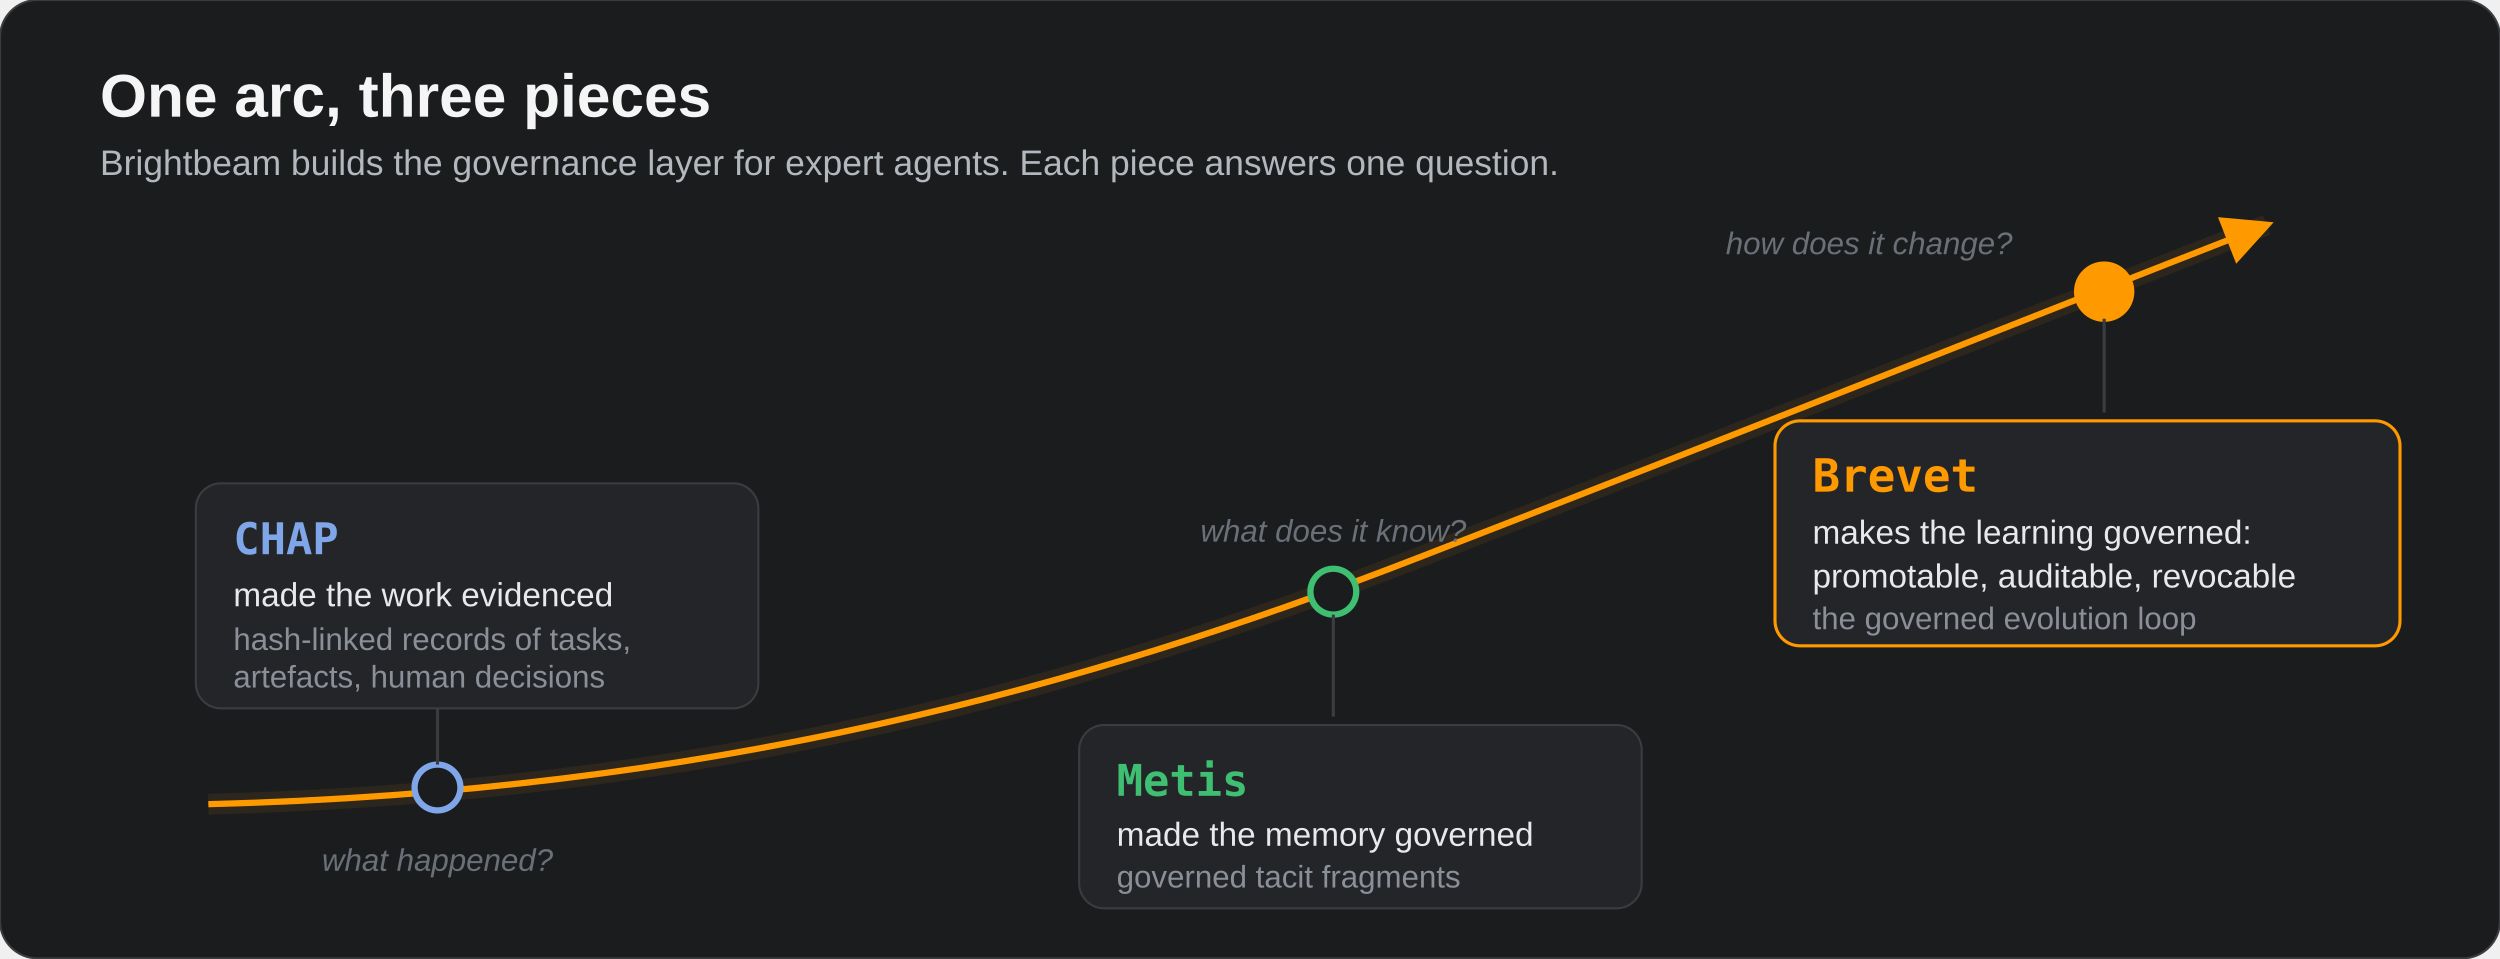
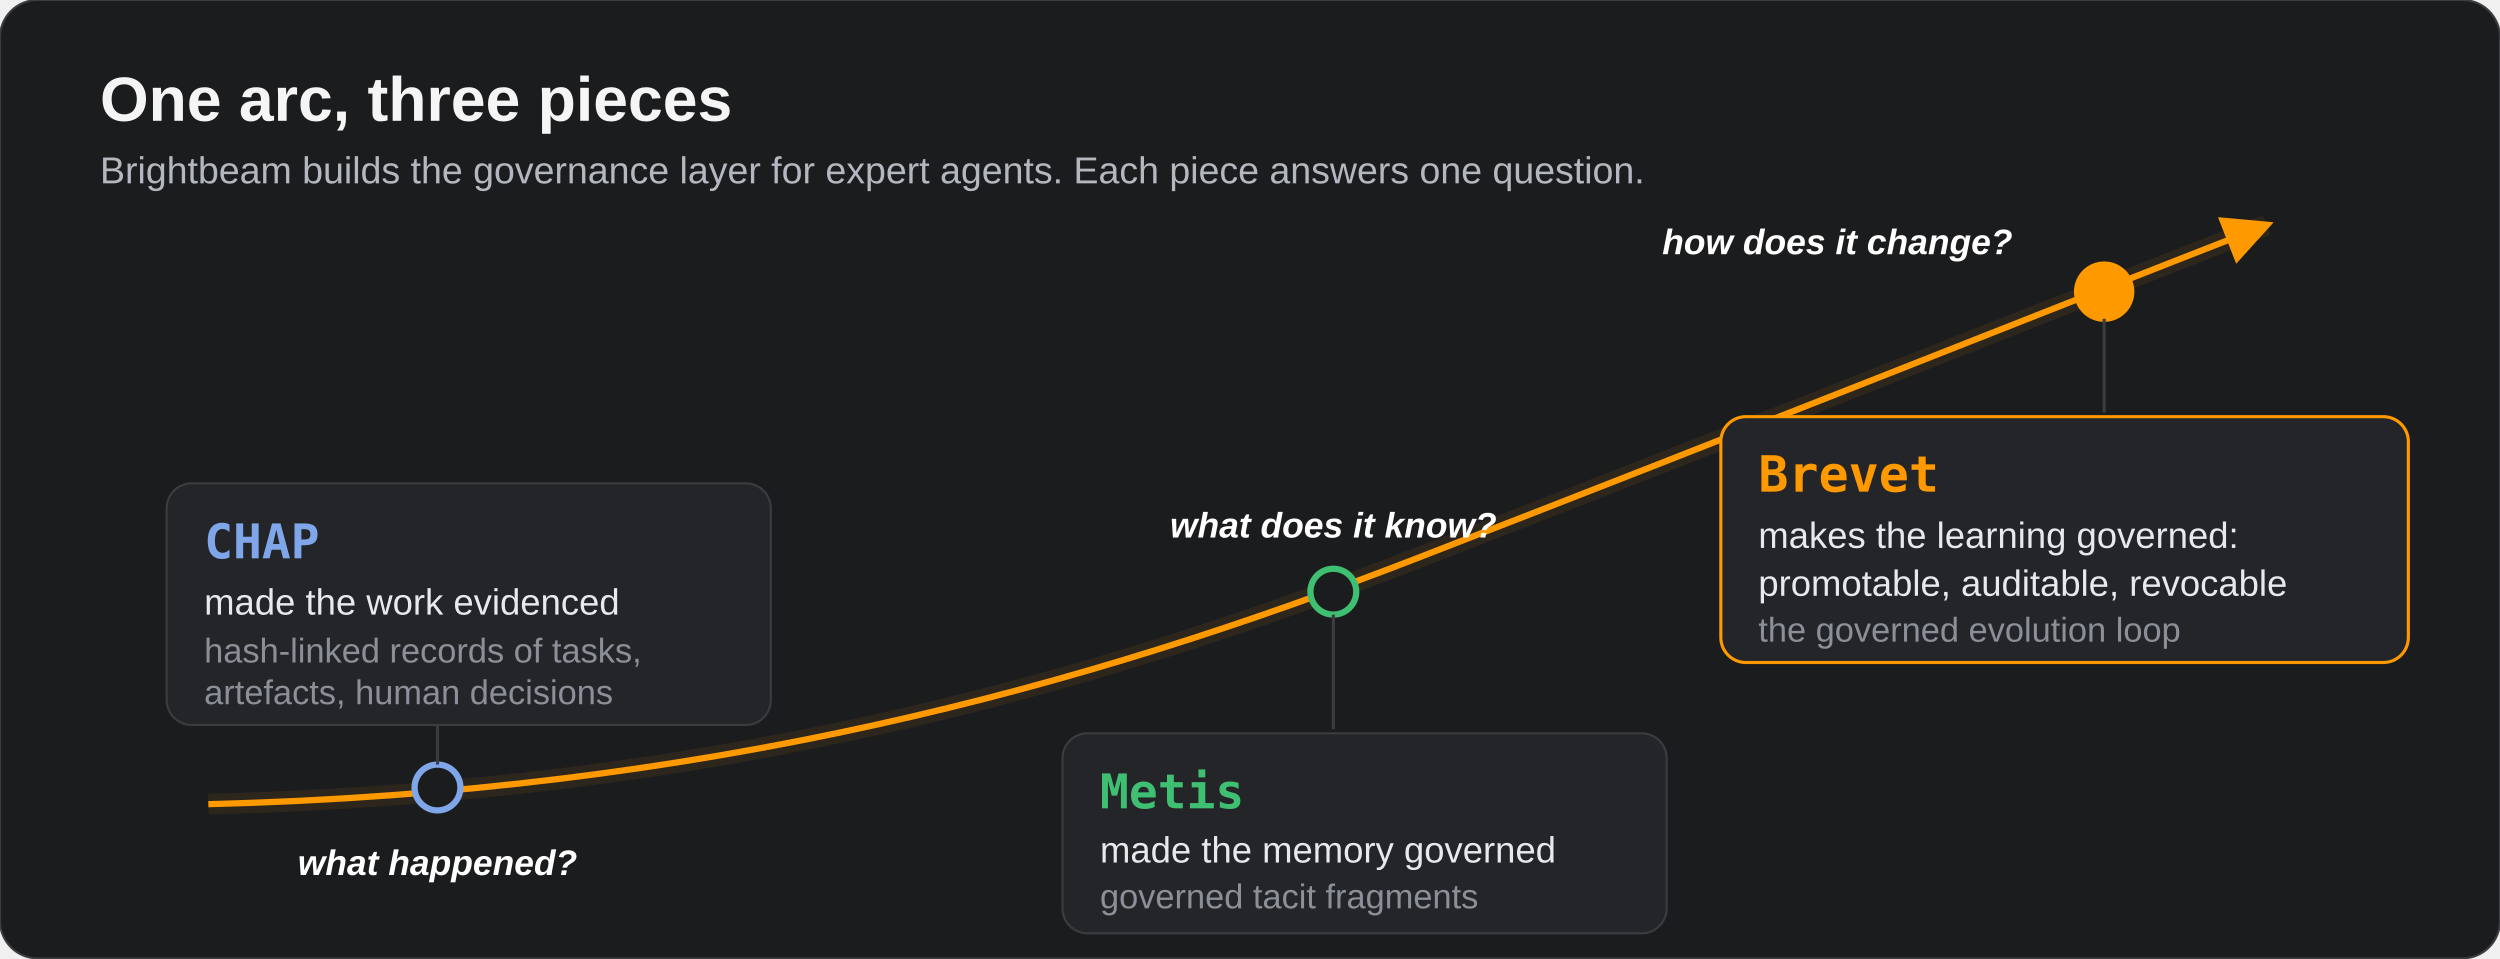
<svg xmlns="http://www.w3.org/2000/svg" viewBox="0 0 1200 460" font-family="Arial, Helvetica, sans-serif">
  <defs>
    <marker id="arcend" viewBox="0 0 10 10" refX="8.5" refY="5" markerWidth="8" markerHeight="8" orient="auto-start-reverse">
      <path d="M 0 0 L 10 5 L 0 10 z" fill="#FF9900" />
    </marker>
  </defs>
  <rect x="0" y="0" width="1200" height="460" rx="18" fill="#1B1C1E" stroke="#3A3C40" />
-   <text x="48" y="56" font-size="29" font-weight="bold" fill="#F5F5F5">One arc, three pieces</text>
-   <text x="48" y="84" font-size="17" fill="#B3B8BF">Brightbeam builds the governance layer for expert agents. Each piece answers one question.</text>
+   <text x="48" y="58" font-size="30" font-weight="bold" fill="#F5F5F5">One arc, three pieces</text>
+   <text x="48" y="88" font-size="18" fill="#B3B8BF">Brightbeam builds the governance layer for expert agents. Each piece answers one question.</text>
  <path d="M 100 386 C 340 380, 520 330, 680 268 C 840 206, 960 158, 1088 108" fill="none" stroke="#FF9900" stroke-width="10" opacity="0.08" />
  <path d="M 100 386 C 340 380, 520 330, 680 268 C 840 206, 960 158, 1088 108" fill="none" stroke="#FF9900" stroke-width="3" marker-end="url(#arcend)" />
  <circle cx="210" cy="378" r="11" fill="#1B1C1E" stroke="#7FA6E8" stroke-width="3" />
-   <line x1="210" y1="367" x2="210" y2="340" stroke="#3A3C40" stroke-width="1.5" />
-   <rect x="94" y="232" width="270" height="108" rx="12" fill="#242528" stroke="#3A3C40" />
-   <text x="112" y="266" font-size="21" font-weight="bold" fill="#7FA6E8" font-family="Consolas, Menlo, monospace">CHAP</text>
-   <text x="112" y="291" font-size="16" fill="#E7E9EC">made the work evidenced</text>
-   <text x="112" y="312" font-size="15" fill="#8A8F98">hash-linked records of tasks,</text>
-   <text x="112" y="330" font-size="15" fill="#8A8F98">artefacts, human decisions</text>
-   <text x="210" y="418" font-size="15" fill="#6A7078" text-anchor="middle" font-style="italic">what happened?</text>
+   <line x1="210" y1="367" x2="210" y2="348" stroke="#3A3C40" stroke-width="1.5" />
+   <rect x="80" y="232" width="290" height="116" rx="12" fill="#242528" stroke="#3A3C40" />
+   <text x="98" y="268" font-size="23" font-weight="bold" fill="#7FA6E8" font-family="Consolas, Menlo, monospace">CHAP</text>
+   <text x="98" y="295" font-size="17.5" fill="#E7E9EC">made the work evidenced</text>
+   <text x="98" y="318" font-size="16.5" fill="#8A8F98">hash-linked records of tasks,</text>
+   <text x="98" y="338" font-size="16.5" fill="#8A8F98">artefacts, human decisions</text>
+   <text x="210" y="420" font-size="17" font-weight="bold" fill="#FFFFFF" text-anchor="middle" font-style="italic">what happened?</text>
  <circle cx="640" cy="284" r="11" fill="#1B1C1E" stroke="#3FBF71" stroke-width="3" />
-   <line x1="640" y1="295" x2="640" y2="344" stroke="#3A3C40" stroke-width="1.5" />
-   <rect x="518" y="348" width="270" height="88" rx="12" fill="#242528" stroke="#3A3C40" />
-   <text x="536" y="382" font-size="21" font-weight="bold" fill="#3FBF71" font-family="Consolas, Menlo, monospace">Metis</text>
-   <text x="536" y="406" font-size="16" fill="#E7E9EC">made the memory governed</text>
-   <text x="536" y="426" font-size="15" fill="#8A8F98">governed tacit fragments</text>
-   <text x="640" y="260" font-size="15" fill="#6A7078" text-anchor="middle" font-style="italic">what does it know?</text>
+   <line x1="640" y1="295" x2="640" y2="350" stroke="#3A3C40" stroke-width="1.5" />
+   <rect x="510" y="352" width="290" height="96" rx="12" fill="#242528" stroke="#3A3C40" />
+   <text x="528" y="388" font-size="23" font-weight="bold" fill="#3FBF71" font-family="Consolas, Menlo, monospace">Metis</text>
+   <text x="528" y="414" font-size="17.5" fill="#E7E9EC">made the memory governed</text>
+   <text x="528" y="436" font-size="16.5" fill="#8A8F98">governed tacit fragments</text>
+   <text x="640" y="258" font-size="17" font-weight="bold" fill="#FFFFFF" text-anchor="middle" font-style="italic">what does it know?</text>
  <circle cx="1010" cy="140" r="13" fill="#FF9900" stroke="#FF9900" stroke-width="3" />
  <line x1="1010" y1="153" x2="1010" y2="198" stroke="#3A3C40" stroke-width="1.5" />
-   <rect x="852" y="202" width="300" height="108" rx="12" fill="#242528" stroke="#FF9900" stroke-width="1.5" />
-   <text x="870" y="236" font-size="22" font-weight="bold" fill="#FF9900" font-family="Consolas, Menlo, monospace">Brevet</text>
-   <text x="870" y="261" font-size="16" fill="#E7E9EC">makes the learning governed:</text>
-   <text x="870" y="282" font-size="16" fill="#E7E9EC">promotable, auditable, revocable</text>
-   <text x="870" y="302" font-size="15" fill="#8A8F98">the governed evolution loop</text>
-   <text x="966" y="122" font-size="15" fill="#6A7078" text-anchor="end" font-style="italic">how does it change?</text>
+   <rect x="826" y="200" width="330" height="118" rx="12" fill="#242528" stroke="#FF9900" stroke-width="1.5" />
+   <text x="844" y="236" font-size="24" font-weight="bold" fill="#FF9900" font-family="Consolas, Menlo, monospace">Brevet</text>
+   <text x="844" y="263" font-size="17.5" fill="#E7E9EC">makes the learning governed:</text>
+   <text x="844" y="286" font-size="17.5" fill="#E7E9EC">promotable, auditable, revocable</text>
+   <text x="844" y="308" font-size="16.5" fill="#8A8F98">the governed evolution loop</text>
+   <text x="966" y="122" font-size="17" font-weight="bold" fill="#FFFFFF" text-anchor="end" font-style="italic">how does it change?</text>
</svg>
